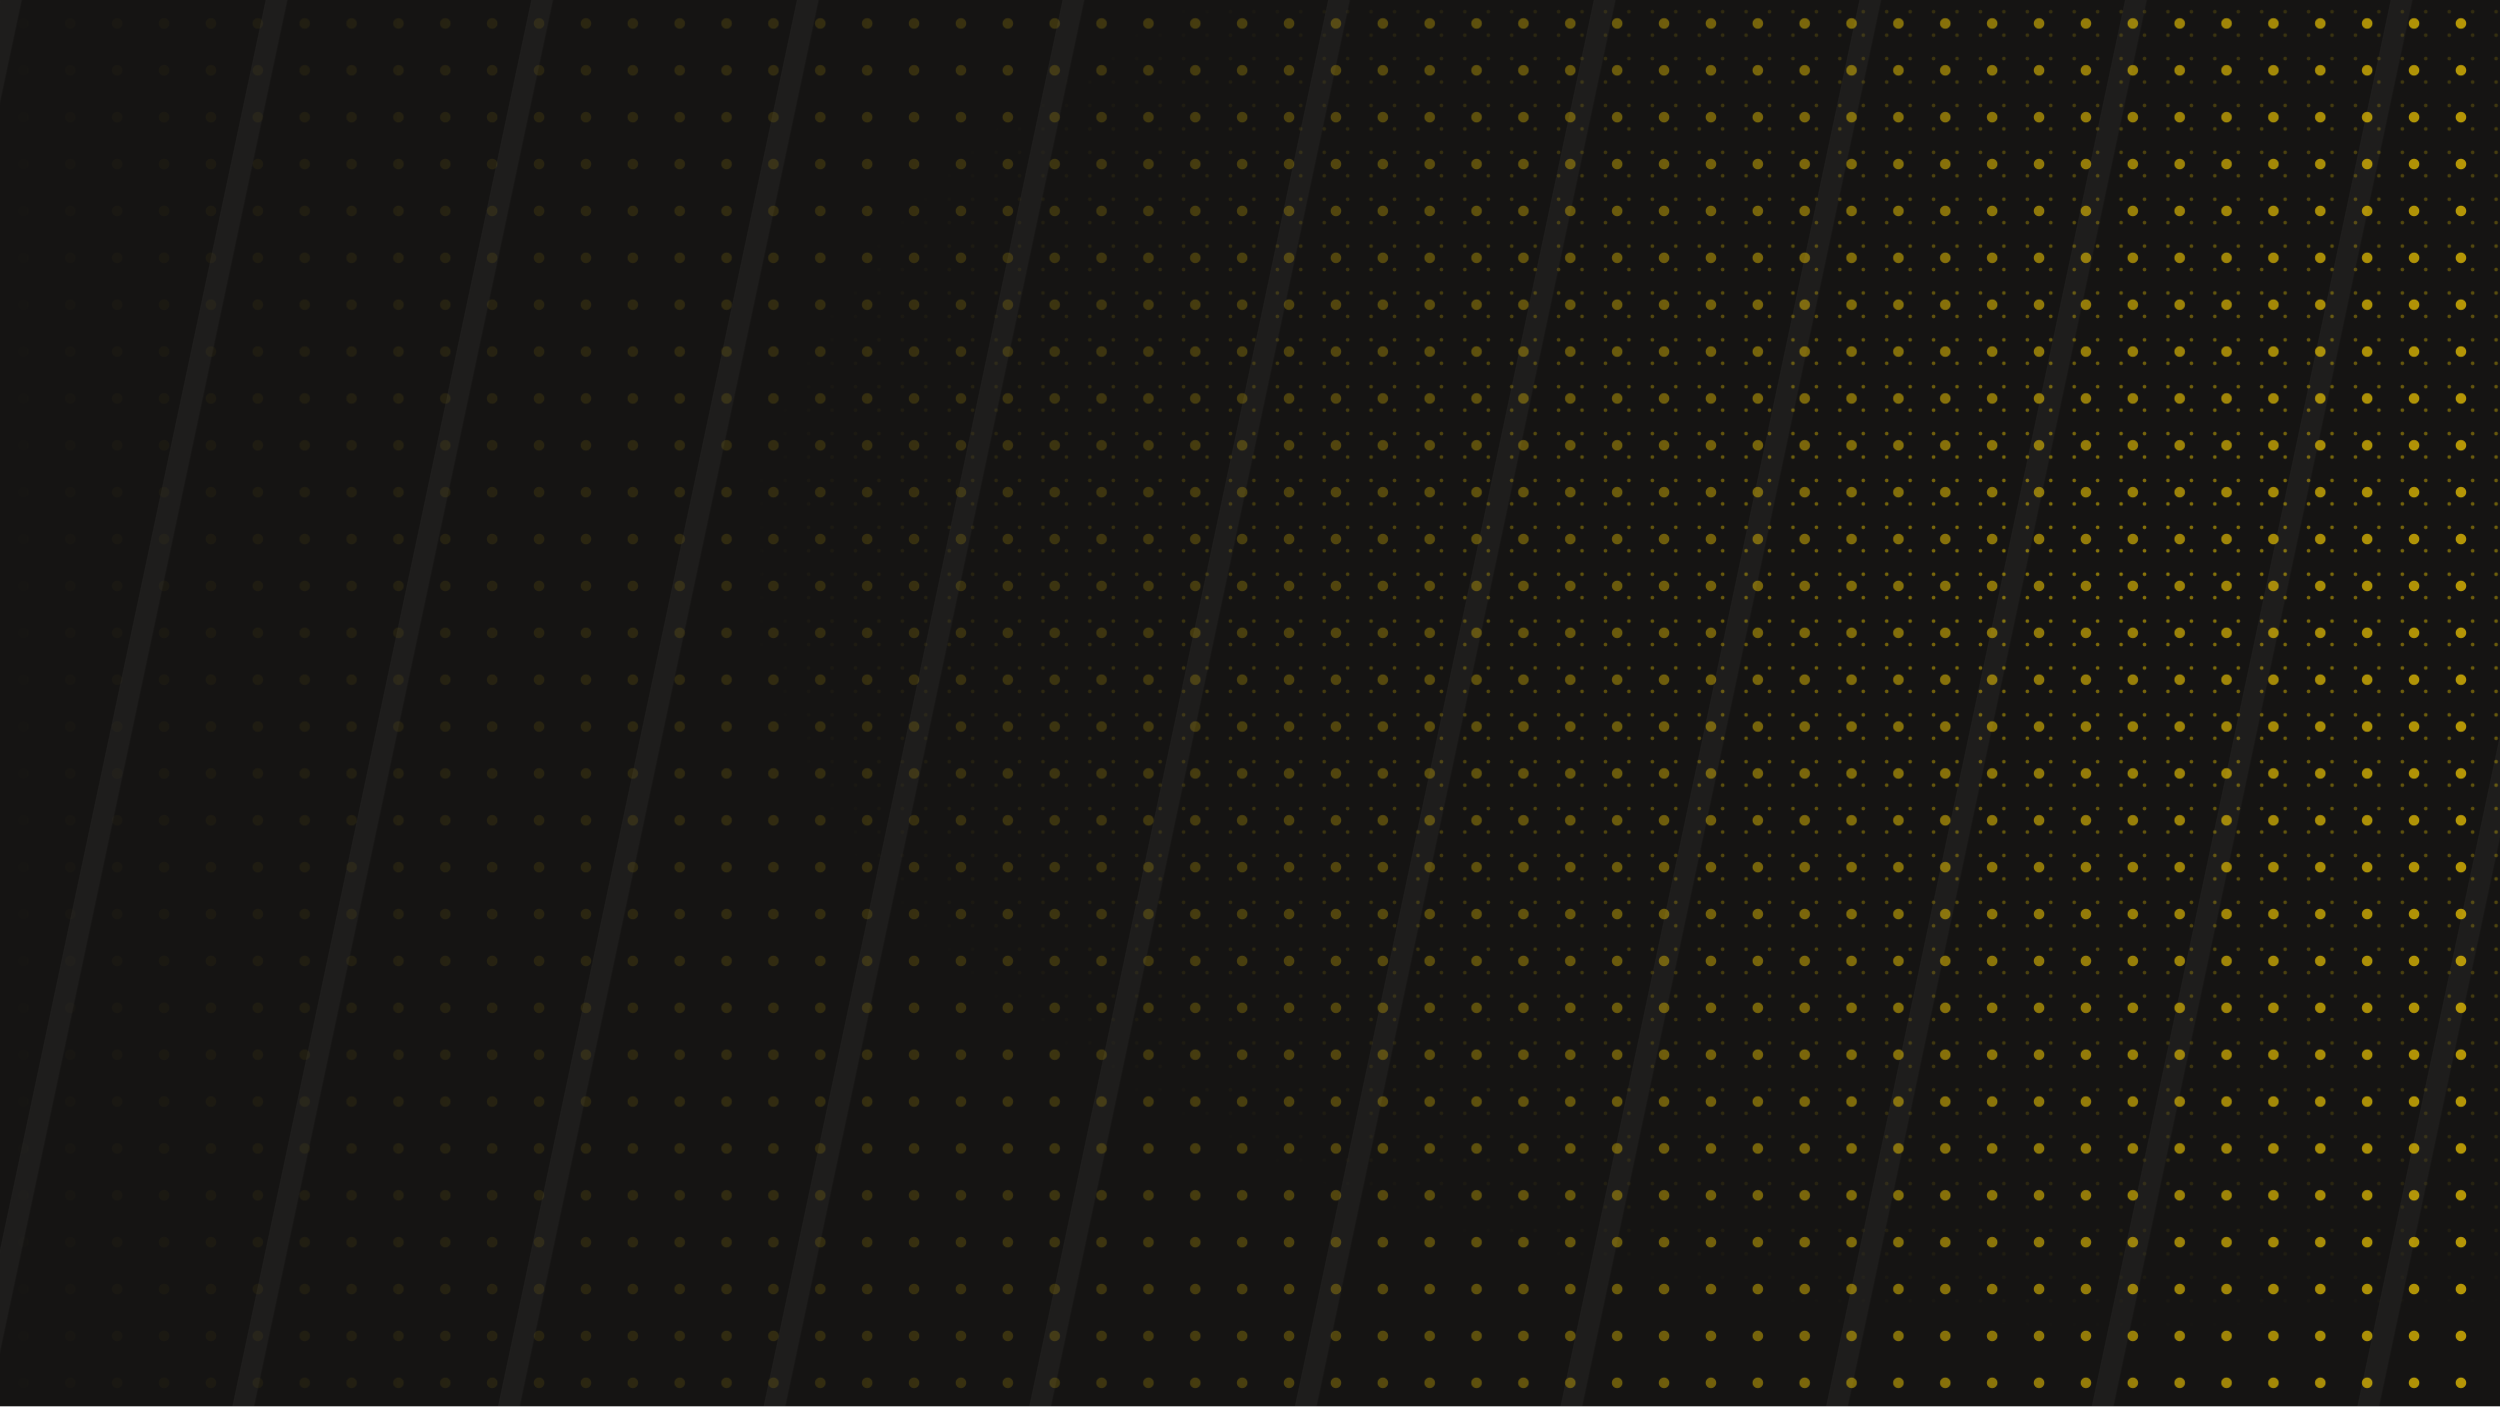
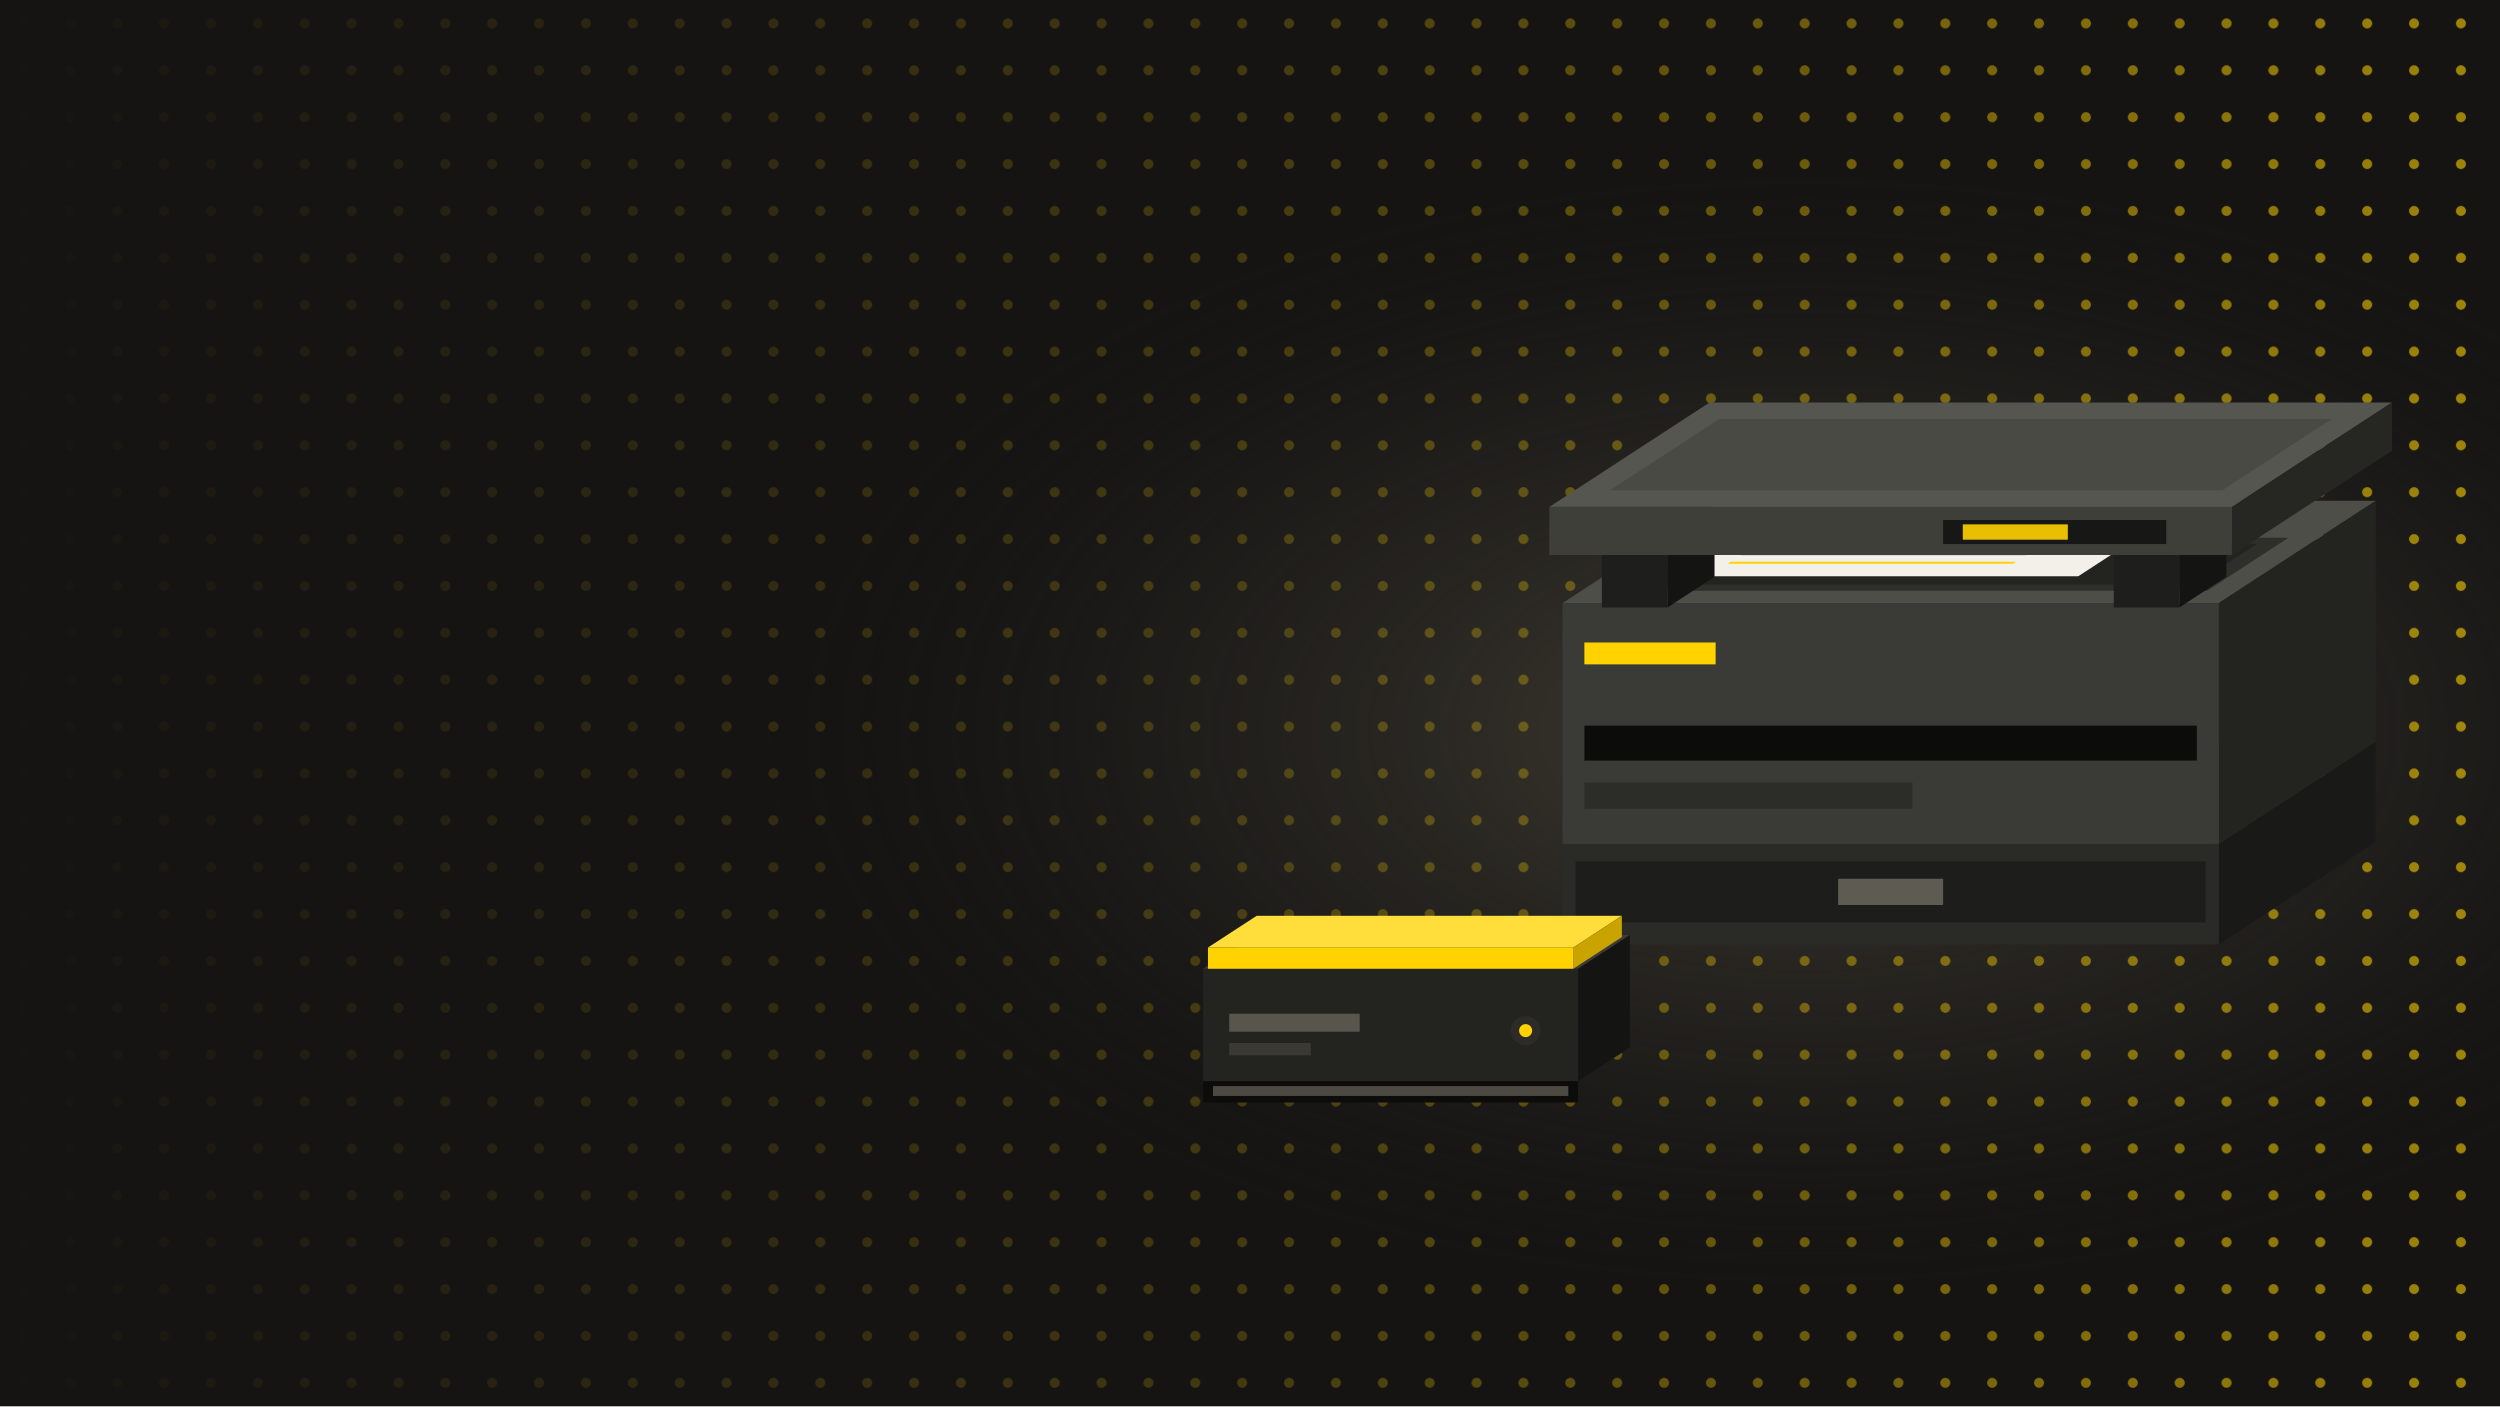
<svg xmlns="http://www.w3.org/2000/svg" viewBox="0 0 1600 900" width="1600" height="900" preserveAspectRatio="xMidYMid slice">
  <defs>
+     <radialGradient id="sh">
+       <stop offset="0" stop-color="#000" stop-opacity=".75" />
+       <stop offset="1" stop-color="#000" stop-opacity="0" />
+     </radialGradient>
    <pattern id="d1" width="30" height="30" patternUnits="userSpaceOnUse">
-       <circle cx="15" cy="15" r="3.4" fill="#ffd200" />
+       <circle cx="15" cy="15" r="3.2" fill="#ffd200" />
    </pattern>
-     <pattern id="d2" width="15" height="15" patternUnits="userSpaceOnUse">
-       <circle cx="7.5" cy="7.5" r="1.2" fill="#ffd200" />
-     </pattern>
-     <pattern id="b1" width="170" height="170" patternUnits="userSpaceOnUse" patternTransform="skewX(-12)">
-       <rect width="14" height="170" fill="#fff" opacity=".04" />
-     </pattern>
+     <radialGradient id="glow" cx="72%" cy="52%" r="42%">
+       <stop offset="0" stop-color="#4a453a" stop-opacity=".85" />
+       <stop offset="60%" stop-color="#2a2823" stop-opacity=".45" />
+       <stop offset="100%" stop-color="#151413" stop-opacity="0" />
+     </radialGradient>
    <linearGradient id="fade" x1="0" y1="0" x2="1" y2="0">
      <stop offset="0" stop-color="#fff" stop-opacity="0" />
-       <stop offset=".45" stop-color="#fff" stop-opacity=".18" />
-       <stop offset="1" stop-color="#fff" stop-opacity=".7" />
+       <stop offset=".5" stop-color="#fff" stop-opacity=".2" />
+       <stop offset="1" stop-color="#fff" stop-opacity=".6" />
    </linearGradient>
    <mask id="mf">
      <rect width="1600" height="900" fill="url(#fade)" />
    </mask>
-     <radialGradient id="ms-g" cx="85%" cy="40%" r="55%">
-       <stop offset="0" stop-color="#fff" stop-opacity="0.5" />
-       <stop offset=".55" stop-color="#fff" stop-opacity="0.23" />
-       <stop offset="1" stop-color="#fff" stop-opacity="0" />
-     </radialGradient>
-     <mask id="ms">
-       <rect width="1600" height="900" fill="url(#ms-g)" />
-     </mask>
  </defs>
  <rect width="1600" height="900" fill="#151413" />
-   <rect width="1600" height="900" fill="url(#b1)" />
+   <rect width="1600" height="900" fill="url(#glow)" />
  <rect width="1600" height="900" fill="url(#d1)" mask="url(#mf)" />
-   <rect width="1600" height="900" fill="url(#d2)" mask="url(#ms)" />
+   <g transform="translate(1000 330)">
+     <polygon points="0.0,210.0 420.0,210.0 520.5,144.5 100.5,144.5" fill="#3a3a36" />
+     <polygon points="420.0,210.0 520.5,144.5 520.5,208.9 420.0,274.4" fill="#191917" />
+     <polygon points="0.0,210.0 420.0,210.0 420.0,274.4 0.0,274.4" fill="#2a2a27" />
+     <polygon points="8.4,221.2 411.6,221.2 411.6,260.4 8.4,260.4" fill="#000" opacity="0.3" />
+     <polygon points="176.4,232.4 243.6,232.4 243.6,249.2 176.4,249.2" fill="#5d5b52" />
+     <polygon points="0.0,56.0 420.0,56.0 520.5,-9.5 100.5,-9.5" fill="#4e4e49" />
+     <polygon points="420.0,56.0 520.5,-9.5 520.5,144.5 420.0,210.0" fill="#232320" />
+     <polygon points="0.0,56.0 420.0,56.0 420.0,210.0 0.0,210.0" fill="#3a3a36" />
+     <polygon points="14.0,134.4 406.0,134.4 406.0,156.8 14.0,156.8" fill="#0c0c0b" />
+     <polygon points="14.0,81.2 98.0,81.2 98.0,95.2 14.0,95.2" fill="#ffd200" />
+     <polygon points="14.0,170.8 224.0,170.8 224.0,187.6 14.0,187.6" fill="#2c2c29" />
+     <polygon points="31.7,48.1 412.5,48.1 464.7,14.1 83.9,14.1" fill="#2e2e2b" />
+     <polygon points="51.7,44.2 404.5,44.2 444.7,18.0 91.9,18.0" fill="#232320" />
+     <polygon points="69.7,38.8 330.1,38.8 370.3,12.6 109.9,12.6" fill="#f2f0e9" />
+     <polygon points="105.8,30.8 288.1,30.8 290.1,29.5 107.8,29.5" fill="#ffd200" />
+     <polygon points="113.8,25.6 296.1,25.6 298.1,24.3 115.8,24.3" fill="#cfccc3" />
+     <polygon points="121.9,20.4 239.0,20.4 241.1,19.0 123.9,19.0" fill="#cfccc3" />
+     <polygon points="25.2,25.2 67.2,25.2 97.3,5.5 55.3,5.5" fill="#2a2a27" />
+     <polygon points="67.2,25.2 97.3,5.5 97.3,39.1 67.2,58.8" fill="#141413" />
+     <polygon points="25.2,25.2 67.2,25.2 67.2,58.8 25.2,58.8" fill="#1e1e1c" />
+     <polygon points="352.8,25.2 394.8,25.2 424.9,5.5 382.9,5.5" fill="#2a2a27" />
+     <polygon points="394.8,25.2 424.9,5.5 424.9,39.1 394.8,58.8" fill="#141413" />
+     <polygon points="352.8,25.2 394.8,25.2 394.8,58.8 352.8,58.8" fill="#1e1e1c" />
+     <polygon points="-8.4,-5.6 428.4,-5.6 530.9,-72.4 94.1,-72.4" fill="#565650" />
+     <polygon points="428.4,-5.6 530.9,-72.4 530.9,-41.6 428.4,25.2" fill="#262622" />
+     <polygon points="-8.4,-5.6 428.4,-5.6 428.4,25.2 -8.4,25.2" fill="#3f3f3a" />
+     <polygon points="30.1,-16.1 422.1,-16.1 492.4,-61.9 100.4,-61.9" fill="#4a4a45" />
+     <polygon points="243.6,2.8 386.4,2.8 386.4,18.2 243.6,18.2" fill="#171716" />
+     <polygon points="256.2,5.6 323.4,5.6 323.4,15.4 256.2,15.4" fill="#ffd200" opacity="0.9" />
+   </g>
+   <g transform="translate(770 620)">
+     <polygon points="0.0,0.0 240.0,0.0 273.1,-21.6 33.1,-21.6" fill="#3c3b37" />
+     <polygon points="240.0,0.0 273.1,-21.6 273.1,50.4 240.0,72.0" fill="#141413" />
+     <polygon points="0.0,0.0 240.0,0.0 240.0,72.0 0.0,72.0" fill="#232320" />
+     <polygon points="3.1,-13.6 236.9,-13.6 268.0,-33.9 34.3,-33.9" fill="#ffdd3a" />
+     <polygon points="236.9,-13.6 268.0,-33.9 268.0,-20.3 236.9,0.0" fill="#c9a400" />
+     <polygon points="3.1,-13.6 236.9,-13.6 236.9,0.0 3.1,0.0" fill="#ffd200" />
+     <polygon points="0.0,72.0 240.0,72.0 240.0,85.6 0.0,85.6" fill="#0c0c0b" />
+     <polygon points="6.3,75.1 233.7,75.1 233.7,81.4 6.3,81.4" fill="#4b4941" />
+     <polygon points="16.7,28.8 100.2,28.8 100.2,40.3 16.7,40.3" fill="#57554c" />
+     <polygon points="16.7,47.5 68.9,47.5 68.9,55.4 16.7,55.4" fill="#3a3934" />
+     <circle cx="206.4" cy="39.6" r="9.391" fill="#2c2b28" />
+     <circle cx="206.4" cy="39.6" r="4.174" fill="#ffd200" />
+   </g>
</svg>
